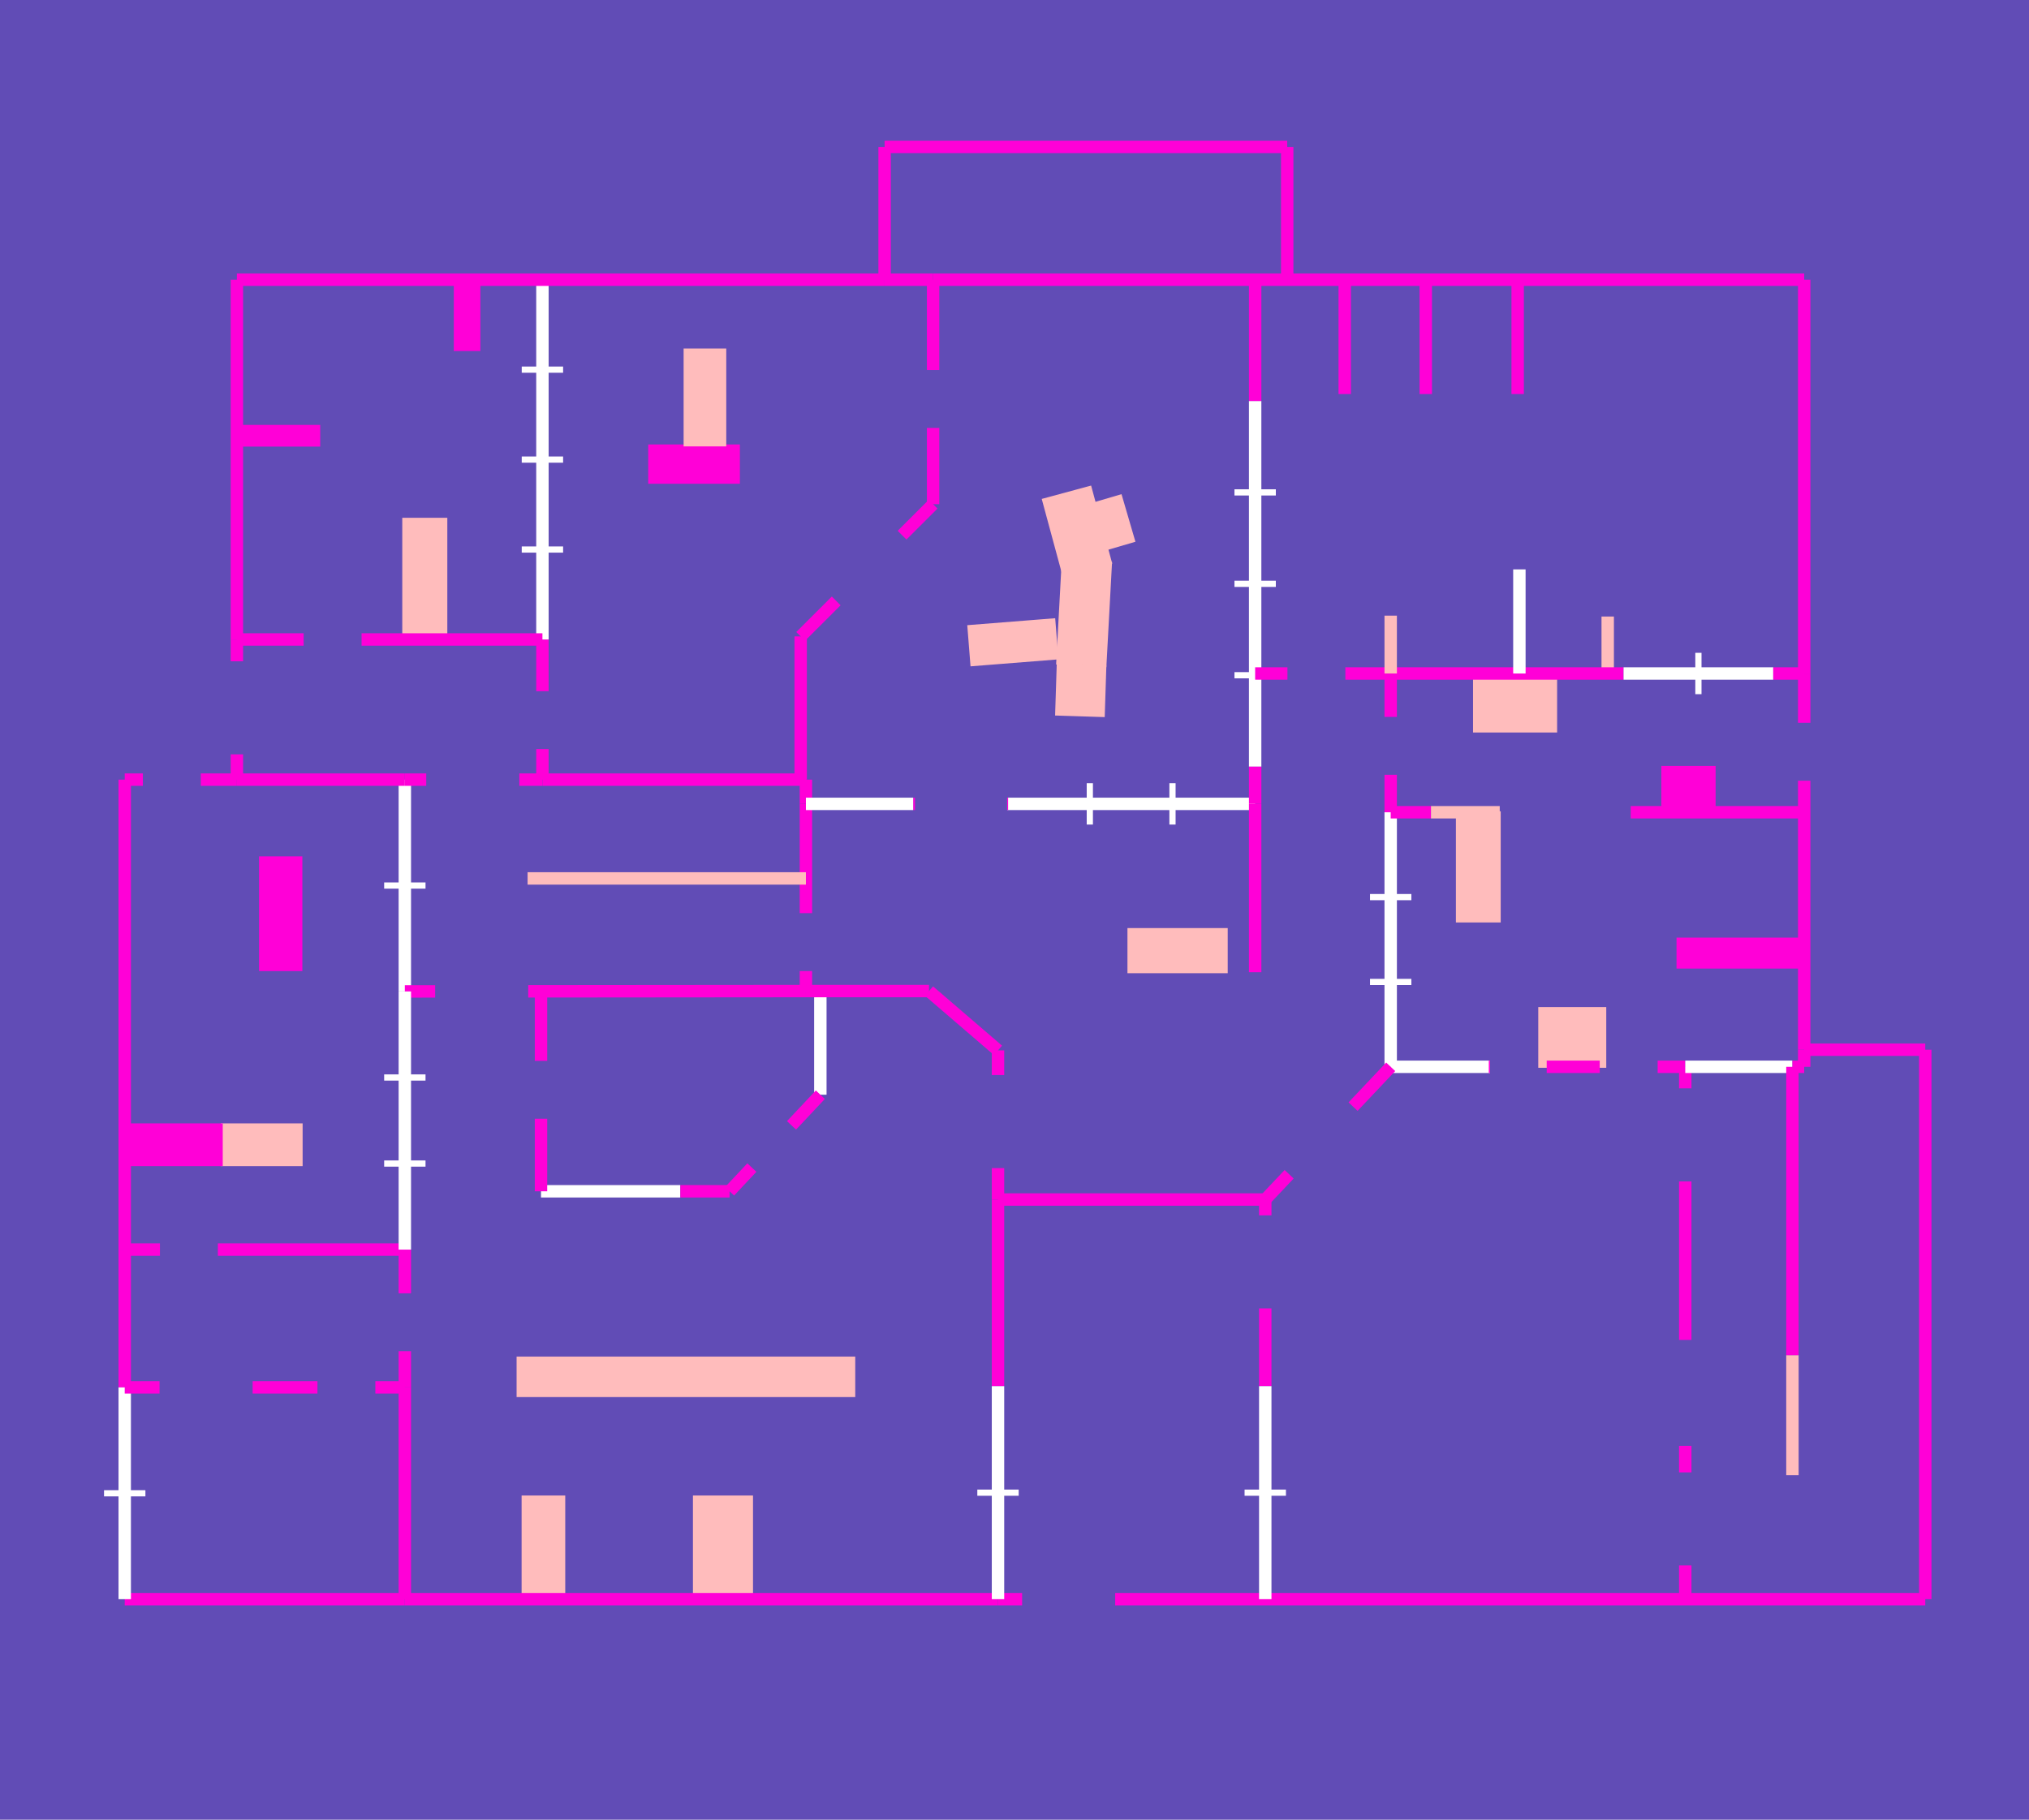
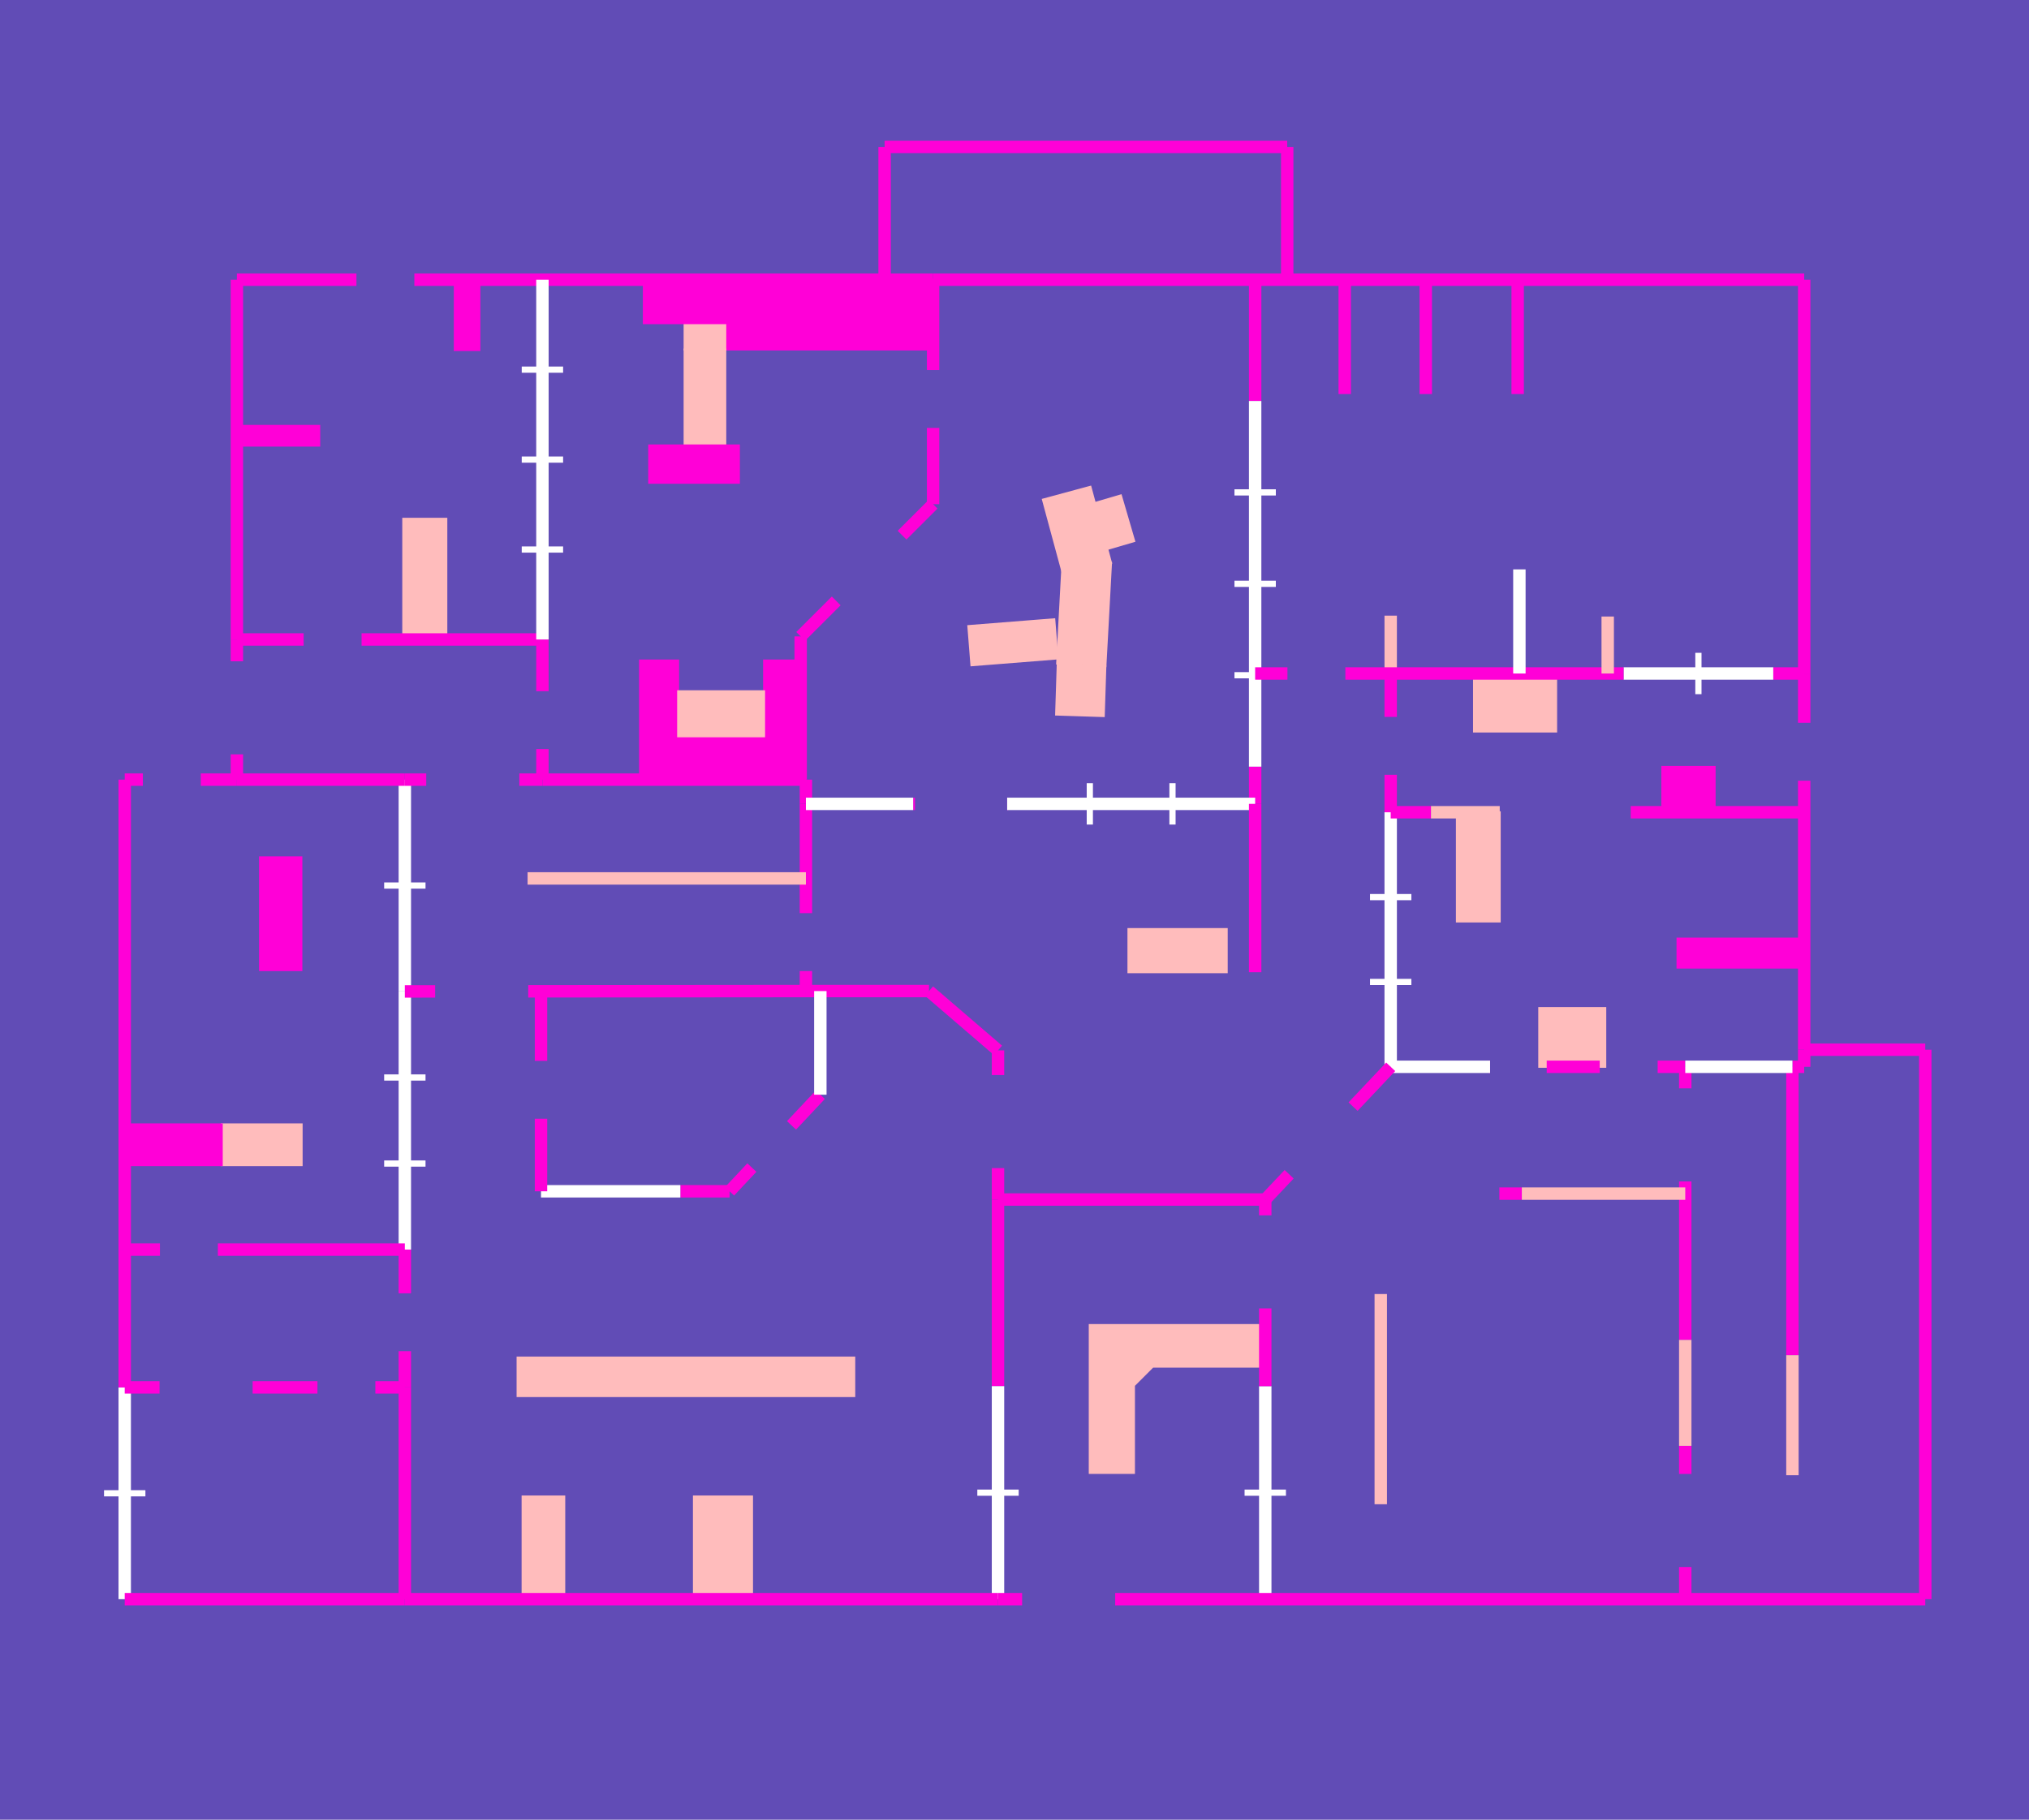
<svg xmlns="http://www.w3.org/2000/svg" viewBox="-377 -377 777 697">
  <rect fill="#614CB6" height="697" width="777" x="-377" y="-377" />
+   <path d="M-117.314,124.002 L-131.895,124.002 L-131.895,78.373 L-117.314,78.373 z" fill="#FF00D7" stroke="#FF00D7" stroke-width="0.75" transform="scale(1, -1)" />
+   <path d="M-222.576,132.058 L-206.076,132.058 L-206.076,178.293 L-222.576,178.293 z" fill="#FFBCBC" stroke="#FFBCBC" stroke-width="0.75" transform="scale(1, -1)" />
+   <path d="M-286.286,206.316 L-254.744,206.316 L-254.744,213.869 L-286.286,213.869 z" fill="#FF00D7" stroke="#FF00D7" stroke-width="0.75" transform="scale(1, -1)" />
+   <path d="M-193.416,269.863 L-202.838,269.863 L-202.838,242.925 L-193.416,242.925 z" fill="#FF00D7" stroke="#FF00D7" stroke-width="0.75" transform="scale(1, -1)" />
+   <path d="M-99.254,243.13 L-19.669,243.13 L-19.669,269.863 L-99.254,269.863 z" fill="#FF00D7" stroke="#FF00D7" stroke-width="0.75" transform="scale(1, -1)" />
+   <path d="M-261.587,5.419 L-277.423,5.419 L-277.423,48.611 L-261.587,48.611 z" fill="#FF00D7" stroke="#FF00D7" stroke-width="0.75" transform="scale(1, -1)" />
+   <path d="M265.394,17.485 L313.915,17.485 L313.915,6.38 L265.394,6.38 z" fill="#FF00D7" stroke="#FF00D7" stroke-width="0.75" transform="scale(1, -1)" />
+   <path d="M-160.915,-196.204 L-176.877,-196.204 L-176.877,-235.539 L-160.915,-235.539 z" fill="#FFBCBC" stroke="#FFBCBC" stroke-width="0.75" transform="scale(1, -1)" />
  <path d="M27.433,103.294 L28.047,122.436 L46.298,121.851 L45.685,102.709 z" fill="#FFBCBC" stroke="#FFBCBC" stroke-width="0.75" transform="scale(1, -1)" />
+   <path d="M-99.254,206.386 L-114.834,206.386 L-114.834,243.13 L-99.254,243.13 z" fill="#FFBCBC" stroke="#FFBCBC" stroke-width="0.75" transform="scale(1, -1)" />
+   <path d="M-84.396,94.97 L-70.386,94.97 L-70.386,124.002 L-84.396,124.002 z" fill="#FF00D7" stroke="#FF00D7" stroke-width="0.75" transform="scale(1, -1)" />
+   <path d="M237.735,-9.118 L212.451,-9.118 L212.451,-31.624 L237.735,-31.624 z" fill="#FFBCBC" stroke="#FFBCBC" stroke-width="0.75" transform="scale(1, -1)" />
+   <path d="M218.917,119.027 L187.47,119.027 L187.47,96.802 L218.917,96.802 z" fill="#FFBCBC" stroke="#FFBCBC" stroke-width="0.75" transform="scale(1, -1)" />
+   <path d="M-4.996,122.172 L-6.187,137.188 L26.738,139.799 L27.929,124.783 z" fill="#FFBCBC" stroke="#FFBCBC" stroke-width="0.75" transform="scale(1, -1)" />
+   <path d="M-117.314,94.97 L-70.386,94.97 L-70.386,78.373 L-117.314,78.373 z" fill="#FF00D7" stroke="#FF00D7" stroke-width="0.75" transform="scale(1, -1)" />
+   <path d="M-292.08,-53.668 L-261.484,-53.668 L-261.484,-69.298 L-292.08,-69.298 z" fill="#FFBCBC" stroke="#FFBCBC" stroke-width="0.75" transform="scale(1, -1)" />
+   <path d="M-117.314,112.227 L-84.396,112.227 L-84.396,94.97 L-117.314,94.97 z" fill="#FFBCBC" stroke="#FFBCBC" stroke-width="0.75" transform="scale(1, -1)" />
+   <path d="M55.131,21.139 L92.773,21.139 L92.773,4.603 L55.131,4.603 z" fill="#FFBCBC" stroke="#FFBCBC" stroke-width="0.75" transform="scale(1, -1)" />
+   <path d="M-114.834,253.211 L-99.254,253.211 L-99.254,243.13 L-114.834,243.13 z" fill="#FFBCBC" stroke="#FFBCBC" stroke-width="0.75" transform="scale(1, -1)" />
  <path d="M-128.392,206.386 L-94.039,206.386 L-94.039,192.075 L-128.392,192.075 z" fill="#FF00D7" stroke="#FF00D7" stroke-width="0.75" transform="scale(1, -1)" />
-   <path d="M237.735,-9.118 L212.451,-9.118 L212.451,-31.624 L237.735,-31.624 z" fill="#FFBCBC" stroke="#FFBCBC" stroke-width="0.75" transform="scale(1, -1)" />
-   <path d="M-292.08,-53.668 L-261.484,-53.668 L-261.484,-69.298 L-292.08,-69.298 z" fill="#FFBCBC" stroke="#FFBCBC" stroke-width="0.75" transform="scale(1, -1)" />
+   <path d="M22.388,185.631 L40.575,190.551 L48.464,161.39 L30.277,156.47 z" fill="#FFBCBC" stroke="#FFBCBC" stroke-width="0.75" transform="scale(1, -1)" />
+   <path d="M-329.237,-69.298 L-292.08,-69.298 L-292.08,-53.668 L-329.237,-53.668 z" fill="#FF00D7" stroke="#FF00D7" stroke-width="0.75" transform="scale(1, -1)" />
+   <path d="M57.347,169.74 L41.021,164.968 L35.905,182.47 L52.231,187.242 z" fill="#FFBCBC" stroke="#FFBCBC" stroke-width="0.75" transform="scale(1, -1)" />
+   <path d="M180.909,24.038 L197.318,24.038 L197.318,65.878 L180.909,65.878 z" fill="#FFBCBC" stroke="#FFBCBC" stroke-width="0.75" transform="scale(1, -1)" />
+   <path d="M-89.014,-196.204 L-111.264,-196.204 L-111.264,-235.539 L-89.014,-235.539 z" fill="#FFBCBC" stroke="#FFBCBC" stroke-width="0.75" transform="scale(1, -1)" />
  <path d="M-178.797,-142.984 L-49.859,-142.984 L-49.859,-157.753 L-178.797,-157.753 z" fill="#FFBCBC" stroke="#FFBCBC" stroke-width="0.75" transform="scale(1, -1)" />
-   <path d="M-261.587,5.419 L-277.423,5.419 L-277.423,48.611 L-261.587,48.611 z" fill="#FF00D7" stroke="#FF00D7" stroke-width="0.75" transform="scale(1, -1)" />
-   <path d="M-286.286,206.316 L-254.744,206.316 L-254.744,213.869 L-286.286,213.869 z" fill="#FF00D7" stroke="#FF00D7" stroke-width="0.75" transform="scale(1, -1)" />
-   <path d="M-222.576,132.058 L-206.076,132.058 L-206.076,178.293 L-222.576,178.293 z" fill="#FFBCBC" stroke="#FFBCBC" stroke-width="0.75" transform="scale(1, -1)" />
-   <path d="M180.909,24.038 L197.318,24.038 L197.318,65.878 L180.909,65.878 z" fill="#FFBCBC" stroke="#FFBCBC" stroke-width="0.75" transform="scale(1, -1)" />
+   <path d="M48.464,161.39 L46.319,121.838 L27.826,122.841 L29.971,162.393 z" fill="#FFBCBC" stroke="#FFBCBC" stroke-width="0.75" transform="scale(1, -1)" />
+   <path d="M-130.452,253.211 L-19.669,253.211 L-19.669,269.863 L-130.452,269.863 z" fill="#FF00D7" stroke="#FF00D7" stroke-width="0.75" transform="scale(1, -1)" />
  <path d="M259.569,65.878 L279.616,65.878 L279.616,83.256 L259.569,83.256 z" fill="#FF00D7" stroke="#FF00D7" stroke-width="0.75" transform="scale(1, -1)" />
-   <path d="M57.347,169.74 L41.021,164.968 L35.905,182.47 L52.231,187.242 z" fill="#FFBCBC" stroke="#FFBCBC" stroke-width="0.75" transform="scale(1, -1)" />
-   <path d="M-160.915,-196.204 L-176.877,-196.204 L-176.877,-235.539 L-160.915,-235.539 z" fill="#FFBCBC" stroke="#FFBCBC" stroke-width="0.75" transform="scale(1, -1)" />
-   <path d="M-329.237,-69.298 L-292.08,-69.298 L-292.08,-53.668 L-329.237,-53.668 z" fill="#FF00D7" stroke="#FF00D7" stroke-width="0.75" transform="scale(1, -1)" />
-   <path d="M265.394,17.485 L313.915,17.485 L313.915,6.38 L265.394,6.38 z" fill="#FF00D7" stroke="#FF00D7" stroke-width="0.75" transform="scale(1, -1)" />
-   <path d="M-99.254,206.386 L-114.834,206.386 L-114.834,243.13 L-99.254,243.13 z" fill="#FFBCBC" stroke="#FFBCBC" stroke-width="0.75" transform="scale(1, -1)" />
-   <path d="M48.464,161.39 L46.319,121.838 L27.826,122.841 L29.971,162.393 z" fill="#FFBCBC" stroke="#FFBCBC" stroke-width="0.75" transform="scale(1, -1)" />
-   <path d="M55.131,21.139 L92.773,21.139 L92.773,4.603 L55.131,4.603 z" fill="#FFBCBC" stroke="#FFBCBC" stroke-width="0.75" transform="scale(1, -1)" />
-   <path d="M-193.416,269.863 L-202.838,269.863 L-202.838,242.925 L-193.416,242.925 z" fill="#FF00D7" stroke="#FF00D7" stroke-width="0.75" transform="scale(1, -1)" />
-   <path d="M-4.996,122.172 L-6.187,137.188 L26.738,139.799 L27.929,124.783 z" fill="#FFBCBC" stroke="#FFBCBC" stroke-width="0.75" transform="scale(1, -1)" />
-   <path d="M-89.014,-196.204 L-111.264,-196.204 L-111.264,-235.539 L-89.014,-235.539 z" fill="#FFBCBC" stroke="#FFBCBC" stroke-width="0.75" transform="scale(1, -1)" />
-   <path d="M218.917,119.027 L187.47,119.027 L187.47,96.802 L218.917,96.802 z" fill="#FFBCBC" stroke="#FFBCBC" stroke-width="0.75" transform="scale(1, -1)" />
-   <path d="M22.388,185.631 L40.575,190.551 L48.464,161.39 L30.277,156.47 z" fill="#FFBCBC" stroke="#FFBCBC" stroke-width="0.75" transform="scale(1, -1)" />
-   <path d="M238.669,119.027 L238.669,140.852 z" fill="none" stroke="#FFBCBC" stroke-width="4.752" transform="scale(1, -1)" />
-   <path d="M313.915,269.863 L115.932,269.863 z" fill="none" stroke="#FF00D7" stroke-width="4.752" transform="scale(1, -1)" />
-   <path d="M5.182,-82.46 L5.182,-153.95 z" fill="none" stroke="#FF00D7" stroke-width="4.752" transform="scale(1, -1)" />
-   <path d="M155.563,-31.624 L155.563,65.878 z" fill="none" stroke="#FFFFFF" stroke-width="4.752" transform="scale(1, -1)" />
-   <path d="M163.484,0.877 L147.643,0.877 z" fill="none" stroke="#FFFFFF" stroke-width="2.376" transform="scale(1, -1)" />
-   <path d="M163.484,33.377 L147.643,33.377 z" fill="none" stroke="#FFFFFF" stroke-width="2.376" transform="scale(1, -1)" />
-   <path d="M115.932,269.863 L-19.669,269.863 z" fill="none" stroke="#FF00D7" stroke-width="4.752" transform="scale(1, -1)" />
-   <path d="M-221.969,-2.759 L-221.969,78.373 z" fill="none" stroke="#FFFFFF" stroke-width="4.752" transform="scale(1, -1)" />
-   <path d="M-214.048,37.807 L-229.889,37.807 z" fill="none" stroke="#FFFFFF" stroke-width="2.376" transform="scale(1, -1)" />
-   <path d="M-19.669,183.876 L-19.669,213.09 z" fill="none" stroke="#FF00D7" stroke-width="4.752" transform="scale(1, -1)" />
-   <path d="M-19.669,235.268 L-19.669,269.863 z" fill="none" stroke="#FF00D7" stroke-width="4.752" transform="scale(1, -1)" />
-   <path d="M-221.969,-235.539 L5.182,-235.539 z" fill="none" stroke="#FF00D7" stroke-width="4.752" transform="scale(1, -1)" />
-   <path d="M-68.382,69.09 L-68.382,27.23 z" fill="none" stroke="#FF00D7" stroke-width="4.752" transform="scale(1, -1)" />
-   <path d="M-68.382,5.052 L-68.382,-2.617 z" fill="none" stroke="#FF00D7" stroke-width="4.752" transform="scale(1, -1)" />
-   <path d="M-169.279,78.373 L-178.127,78.373 z" fill="none" stroke="#FF00D7" stroke-width="4.752" transform="scale(1, -1)" />
-   <path d="M-213.77,78.373 L-221.969,78.373 z" fill="none" stroke="#FF00D7" stroke-width="4.752" transform="scale(1, -1)" />
-   <path d="M-286.286,269.863 L-286.286,132.058 z" fill="none" stroke="#FF00D7" stroke-width="4.752" transform="scale(1, -1)" />
-   <path d="M8.687,69.09 L103.656,69.09 z" fill="none" stroke="#FFFFFF" stroke-width="4.752" transform="scale(1, -1)" />
-   <path d="M40.344,61.169 L40.344,77.01 z" fill="none" stroke="#FFFFFF" stroke-width="2.376" transform="scale(1, -1)" />
-   <path d="M72,61.169 L72,77.01 z" fill="none" stroke="#FFFFFF" stroke-width="2.376" transform="scale(1, -1)" />
+   <path d="M107.528,-130.534 L40.314,-130.534 L40.314,-187.173 L57.248,-187.173 L57.248,-153.671 L64.426,-146.493 L107.528,-146.493 L107.528,-130.534 z" fill="#FFBCBC" stroke="#FFBCBC" stroke-width="0.75" transform="scale(1, -1)" />
+   <path d="M-221.969,-101.643 L-221.969,-2.759 z" fill="none" stroke="#FFFFFF" stroke-width="4.752" transform="scale(1, -1)" />
+   <path d="M-214.048,-68.682 L-229.889,-68.682 z" fill="none" stroke="#FFFFFF" stroke-width="2.376" transform="scale(1, -1)" />
+   <path d="M-214.048,-35.72 L-229.889,-35.72 z" fill="none" stroke="#FFFFFF" stroke-width="2.376" transform="scale(1, -1)" />
+   <path d="M-38.241,320.713 L115.932,320.713 z" fill="none" stroke="#FF00D7" stroke-width="4.752" transform="scale(1, -1)" />
+   <path d="M-68.382,78.373 L-68.382,69.09 z" fill="none" stroke="#FF00D7" stroke-width="4.752" transform="scale(1, -1)" />
+   <path d="M103.656,269.863 L103.656,223.411 z" fill="none" stroke="#FF00D7" stroke-width="4.752" transform="scale(1, -1)" />
+   <path d="M313.915,-25.081 L360.278,-25.081 z" fill="none" stroke="#FF00D7" stroke-width="4.752" transform="scale(1, -1)" />
  <path d="M268.367,-31.624 L268.367,-39.88 z" fill="none" stroke="#FF00D7" stroke-width="4.752" transform="scale(1, -1)" />
  <path d="M268.367,-75.524 L268.367,-136.231 z" fill="none" stroke="#FF00D7" stroke-width="4.752" transform="scale(1, -1)" />
-   <path d="M5.182,-25.327 L-21.237,-2.617 z" fill="none" stroke="#FF00D7" stroke-width="4.752" transform="scale(1, -1)" />
-   <path d="M-169.279,132.058 L-169.279,112.259 z" fill="none" stroke="#FF00D7" stroke-width="4.752" transform="scale(1, -1)" />
-   <path d="M-169.279,90.081 L-169.279,78.373 z" fill="none" stroke="#FF00D7" stroke-width="4.752" transform="scale(1, -1)" />
-   <path d="M-38.241,320.713 L115.932,320.713 z" fill="none" stroke="#FF00D7" stroke-width="4.752" transform="scale(1, -1)" />
+   <path d="M103.656,69.09 L103.656,83.346 z" fill="none" stroke="#FF00D7" stroke-width="4.752" transform="scale(1, -1)" />
+   <path d="M-97.608,-79.306 L-89.074,-70.222 z" fill="none" stroke="#FF00D7" stroke-width="4.752" transform="scale(1, -1)" />
+   <path d="M-73.889,-54.059 L-62.85,-42.309 z" fill="none" stroke="#FF00D7" stroke-width="4.752" transform="scale(1, -1)" />
+   <path d="M-116.455,-79.306 L-97.608,-79.306 z" fill="none" stroke="#FF00D7" stroke-width="4.752" transform="scale(1, -1)" />
+   <path d="M-286.286,78.373 L-300.112,78.373 z" fill="none" stroke="#FF00D7" stroke-width="4.752" transform="scale(1, -1)" />
+   <path d="M-322.29,78.373 L-329.237,78.373 z" fill="none" stroke="#FF00D7" stroke-width="4.752" transform="scale(1, -1)" />
+   <path d="M302.063,119.027 L313.915,119.027 z" fill="none" stroke="#FF00D7" stroke-width="4.752" transform="scale(1, -1)" />
  <path d="M103.656,223.411 L103.656,83.346 z" fill="none" stroke="#FFFFFF" stroke-width="4.752" transform="scale(1, -1)" />
  <path d="M95.735,188.395 L111.576,188.395 z" fill="none" stroke="#FFFFFF" stroke-width="2.376" transform="scale(1, -1)" />
  <path d="M95.735,153.378 L111.576,153.378 z" fill="none" stroke="#FFFFFF" stroke-width="2.376" transform="scale(1, -1)" />
  <path d="M95.735,118.362 L111.576,118.362 z" fill="none" stroke="#FFFFFF" stroke-width="2.376" transform="scale(1, -1)" />
-   <path d="M309.407,-188.064 L309.407,-142.095 z" fill="none" stroke="#FFBCBC" stroke-width="4.752" transform="scale(1, -1)" />
-   <path d="M103.656,119.027 L116.024,119.027 z" fill="none" stroke="#FF00D7" stroke-width="4.752" transform="scale(1, -1)" />
-   <path d="M138.202,119.027 L244.74,119.027 z" fill="none" stroke="#FF00D7" stroke-width="4.752" transform="scale(1, -1)" />
+   <path d="M5.182,-82.46 L5.182,-153.95 z" fill="none" stroke="#FF00D7" stroke-width="4.752" transform="scale(1, -1)" />
+   <path d="M244.74,119.027 L302.063,119.027 z" fill="none" stroke="#FFFFFF" stroke-width="4.752" transform="scale(1, -1)" />
+   <path d="M273.401,111.107 L273.401,126.948 z" fill="none" stroke="#FFFFFF" stroke-width="2.376" transform="scale(1, -1)" />
+   <path d="M115.932,320.713 L115.932,269.863 z" fill="none" stroke="#FF00D7" stroke-width="4.752" transform="scale(1, -1)" />
+   <path d="M313.915,119.027 L313.915,269.863 z" fill="none" stroke="#FF00D7" stroke-width="4.752" transform="scale(1, -1)" />
+   <path d="M107.528,-82.46 L5.182,-82.46 z" fill="none" stroke="#FF00D7" stroke-width="4.752" transform="scale(1, -1)" />
+   <path d="M268.367,-176.816 L268.367,-187.578 z" fill="none" stroke="#FF00D7" stroke-width="4.752" transform="scale(1, -1)" />
+   <path d="M268.367,-223.221 L268.367,-235.539 z" fill="none" stroke="#FF00D7" stroke-width="4.752" transform="scale(1, -1)" />
+   <path d="M-169.825,-79.306 L-116.455,-79.306 z" fill="none" stroke="#FFFFFF" stroke-width="4.752" transform="scale(1, -1)" />
+   <path d="M360.278,-235.539 L360.278,-25.081 z" fill="none" stroke="#FF00D7" stroke-width="4.752" transform="scale(1, -1)" />
+   <path d="M107.528,-153.95 L107.528,-235.539 z" fill="none" stroke="#FFFFFF" stroke-width="4.752" transform="scale(1, -1)" />
+   <path d="M99.608,-194.744 L115.449,-194.744 z" fill="none" stroke="#FFFFFF" stroke-width="2.376" transform="scale(1, -1)" />
+   <path d="M5.182,-25.327 L-21.237,-2.617 z" fill="none" stroke="#FF00D7" stroke-width="4.752" transform="scale(1, -1)" />
+   <path d="M313.915,-31.624 L309.407,-31.624 z" fill="none" stroke="#FF00D7" stroke-width="4.752" transform="scale(1, -1)" />
+   <path d="M-68.382,69.09 L-68.382,27.23 z" fill="none" stroke="#FF00D7" stroke-width="4.752" transform="scale(1, -1)" />
+   <path d="M-68.382,5.052 L-68.382,-2.617 z" fill="none" stroke="#FF00D7" stroke-width="4.752" transform="scale(1, -1)" />
+   <path d="M155.563,141.184 L155.563,119.027 z" fill="none" stroke="#FFBCBC" stroke-width="4.752" transform="scale(1, -1)" />
+   <path d="M155.563,-31.624 L155.563,65.878 z" fill="none" stroke="#FFFFFF" stroke-width="4.752" transform="scale(1, -1)" />
+   <path d="M163.484,0.877 L147.643,0.877 z" fill="none" stroke="#FFFFFF" stroke-width="2.376" transform="scale(1, -1)" />
+   <path d="M163.484,33.377 L147.643,33.377 z" fill="none" stroke="#FFFFFF" stroke-width="2.376" transform="scale(1, -1)" />
+   <path d="M8.687,69.09 L9.055,69.09 z" fill="none" stroke="#FF00D7" stroke-width="4.752" transform="scale(1, -1)" />
+   <path d="M-26.589,69.09 L-27.305,69.09 z" fill="none" stroke="#FF00D7" stroke-width="4.752" transform="scale(1, -1)" />
+   <path d="M313.915,119.027 L313.915,100.145 z" fill="none" stroke="#FF00D7" stroke-width="4.752" transform="scale(1, -1)" />
+   <path d="M313.915,77.967 L313.915,-25.081 z" fill="none" stroke="#FF00D7" stroke-width="4.752" transform="scale(1, -1)" />
+   <path d="M-221.969,-154.427 L-221.969,-140.566 z" fill="none" stroke="#FF00D7" stroke-width="4.752" transform="scale(1, -1)" />
+   <path d="M-221.969,-118.388 L-221.969,-101.643 z" fill="none" stroke="#FF00D7" stroke-width="4.752" transform="scale(1, -1)" />
+   <path d="M-329.237,-235.539 L-329.237,-154.427 z" fill="none" stroke="#FFFFFF" stroke-width="4.752" transform="scale(1, -1)" />
+   <path d="M-321.316,-194.983 L-337.158,-194.983 z" fill="none" stroke="#FFFFFF" stroke-width="2.376" transform="scale(1, -1)" />
+   <path d="M155.563,65.878 L170.991,65.878 z" fill="none" stroke="#FF00D7" stroke-width="4.752" transform="scale(1, -1)" />
+   <path d="M5.182,-153.95 L5.182,-235.539 z" fill="none" stroke="#FFFFFF" stroke-width="4.752" transform="scale(1, -1)" />
+   <path d="M-2.739,-194.744 L13.103,-194.744 z" fill="none" stroke="#FFFFFF" stroke-width="2.376" transform="scale(1, -1)" />
  <path d="M107.528,-82.46 L107.528,-88.522 z" fill="none" stroke="#FF00D7" stroke-width="4.752" transform="scale(1, -1)" />
  <path d="M107.528,-124.165 L107.528,-153.95 z" fill="none" stroke="#FF00D7" stroke-width="4.752" transform="scale(1, -1)" />
-   <path d="M-70.386,78.373 L-68.382,78.373 z" fill="none" stroke="#FF00D7" stroke-width="4.752" transform="scale(1, -1)" />
-   <path d="M-221.969,78.373 L-286.286,78.373 z" fill="none" stroke="#FF00D7" stroke-width="4.752" transform="scale(1, -1)" />
-   <path d="M193.621,-31.624 L155.563,-31.624 z" fill="none" stroke="#FFFFFF" stroke-width="4.752" transform="scale(1, -1)" />
-   <path d="M-62.85,-2.617 L-62.85,-42.309 z" fill="none" stroke="#FFFFFF" stroke-width="4.752" transform="scale(1, -1)" />
-   <path d="M244.74,119.027 L302.063,119.027 z" fill="none" stroke="#FFFFFF" stroke-width="4.752" transform="scale(1, -1)" />
-   <path d="M273.401,111.107 L273.401,126.948 z" fill="none" stroke="#FFFFFF" stroke-width="2.376" transform="scale(1, -1)" />
-   <path d="M155.563,141.184 L155.563,119.027 z" fill="none" stroke="#FFBCBC" stroke-width="4.752" transform="scale(1, -1)" />
-   <path d="M313.915,119.027 L313.915,269.863 z" fill="none" stroke="#FF00D7" stroke-width="4.752" transform="scale(1, -1)" />
-   <path d="M-221.969,-101.643 L-293.573,-101.643 z" fill="none" stroke="#FF00D7" stroke-width="4.752" transform="scale(1, -1)" />
-   <path d="M-315.751,-101.643 L-329.237,-101.643 z" fill="none" stroke="#FF00D7" stroke-width="4.752" transform="scale(1, -1)" />
-   <path d="M-329.237,-101.643 L-329.237,-154.427 z" fill="none" stroke="#FF00D7" stroke-width="4.752" transform="scale(1, -1)" />
-   <path d="M-68.382,78.373 L-68.382,69.09 z" fill="none" stroke="#FF00D7" stroke-width="4.752" transform="scale(1, -1)" />
+   <path d="M-70.386,133.239 L-56.777,146.827 z" fill="none" stroke="#FF00D7" stroke-width="4.752" transform="scale(1, -1)" />
+   <path d="M-31.553,172.011 L-19.669,183.876 z" fill="none" stroke="#FF00D7" stroke-width="4.752" transform="scale(1, -1)" />
  <path d="M268.367,-31.624 L257.789,-31.624 z" fill="none" stroke="#FF00D7" stroke-width="4.752" transform="scale(1, -1)" />
  <path d="M235.611,-31.624 L215.309,-31.624 z" fill="none" stroke="#FF00D7" stroke-width="4.752" transform="scale(1, -1)" />
  <path d="M193.131,-31.624 L193.621,-31.624 z" fill="none" stroke="#FF00D7" stroke-width="4.752" transform="scale(1, -1)" />
+   <path d="M-286.286,78.373 L-286.286,88.059 z" fill="none" stroke="#FF00D7" stroke-width="4.752" transform="scale(1, -1)" />
+   <path d="M-286.286,123.702 L-286.286,132.058 z" fill="none" stroke="#FF00D7" stroke-width="4.752" transform="scale(1, -1)" />
+   <path d="M5.182,-82.46 L5.182,-70.421 z" fill="none" stroke="#FF00D7" stroke-width="4.752" transform="scale(1, -1)" />
+   <path d="M5.182,-34.778 L5.182,-25.327 z" fill="none" stroke="#FF00D7" stroke-width="4.752" transform="scale(1, -1)" />
+   <path d="M-169.279,132.058 L-169.279,112.259 z" fill="none" stroke="#FF00D7" stroke-width="4.752" transform="scale(1, -1)" />
+   <path d="M-169.279,90.081 L-169.279,78.373 z" fill="none" stroke="#FF00D7" stroke-width="4.752" transform="scale(1, -1)" />
+   <path d="M-221.969,-2.759 L-221.969,78.373 z" fill="none" stroke="#FFFFFF" stroke-width="4.752" transform="scale(1, -1)" />
+   <path d="M-214.048,37.807 L-229.889,37.807 z" fill="none" stroke="#FFFFFF" stroke-width="2.376" transform="scale(1, -1)" />
+   <path d="M309.407,-142.095 L309.407,-31.624 z" fill="none" stroke="#FF00D7" stroke-width="4.752" transform="scale(1, -1)" />
+   <path d="M197.318,65.878 L170.991,65.878 z" fill="none" stroke="#FFBCBC" stroke-width="4.752" transform="scale(1, -1)" />
+   <path d="M268.367,-136.231 L268.367,-176.816 z" fill="none" stroke="#FFBCBC" stroke-width="4.752" transform="scale(1, -1)" />
+   <path d="M137.963,269.863 L137.963,226.063 z" fill="none" stroke="#FF00D7" stroke-width="4.752" transform="scale(1, -1)" />
+   <path d="M247.474,65.878 L313.915,65.878 z" fill="none" stroke="#FF00D7" stroke-width="4.752" transform="scale(1, -1)" />
+   <path d="M-329.237,78.373 L-329.237,-101.643 z" fill="none" stroke="#FF00D7" stroke-width="4.752" transform="scale(1, -1)" />
+   <path d="M103.656,119.027 L116.024,119.027 z" fill="none" stroke="#FF00D7" stroke-width="4.752" transform="scale(1, -1)" />
+   <path d="M138.202,119.027 L244.74,119.027 z" fill="none" stroke="#FF00D7" stroke-width="4.752" transform="scale(1, -1)" />
+   <path d="M-329.237,-154.427 L-315.902,-154.427 z" fill="none" stroke="#FF00D7" stroke-width="4.752" transform="scale(1, -1)" />
+   <path d="M-280.258,-154.427 L-255.436,-154.427 z" fill="none" stroke="#FF00D7" stroke-width="4.752" transform="scale(1, -1)" />
+   <path d="M-233.258,-154.427 L-221.969,-154.427 z" fill="none" stroke="#FF00D7" stroke-width="4.752" transform="scale(1, -1)" />
+   <path d="M238.669,119.027 L238.669,140.852 z" fill="none" stroke="#FFBCBC" stroke-width="4.752" transform="scale(1, -1)" />
+   <path d="M155.563,119.027 L155.563,102.406 z" fill="none" stroke="#FF00D7" stroke-width="4.752" transform="scale(1, -1)" />
+   <path d="M155.563,80.228 L155.563,65.878 z" fill="none" stroke="#FF00D7" stroke-width="4.752" transform="scale(1, -1)" />
+   <path d="M313.915,-25.081 L313.915,-31.624 z" fill="none" stroke="#FF00D7" stroke-width="4.752" transform="scale(1, -1)" />
+   <path d="M360.278,-235.539 L50.06,-235.539 z" fill="none" stroke="#FF00D7" stroke-width="4.752" transform="scale(1, -1)" />
+   <path d="M14.417,-235.539 L5.182,-235.539 z" fill="none" stroke="#FF00D7" stroke-width="4.752" transform="scale(1, -1)" />
+   <path d="M-70.386,78.373 L-169.279,78.373 z" fill="none" stroke="#FF00D7" stroke-width="4.752" transform="scale(1, -1)" />
+   <path d="M-221.969,-101.643 L-293.573,-101.643 z" fill="none" stroke="#FF00D7" stroke-width="4.752" transform="scale(1, -1)" />
+   <path d="M-315.751,-101.643 L-329.237,-101.643 z" fill="none" stroke="#FF00D7" stroke-width="4.752" transform="scale(1, -1)" />
+   <path d="M-27.305,69.09 L-68.382,69.09 z" fill="none" stroke="#FFFFFF" stroke-width="4.752" transform="scale(1, -1)" />
+   <path d="M-21.237,-2.617 L-68.382,-2.617 z" fill="none" stroke="#FF00D7" stroke-width="4.752" transform="scale(1, -1)" />
+   <path d="M-19.669,183.876 L-19.669,213.09 z" fill="none" stroke="#FF00D7" stroke-width="4.752" transform="scale(1, -1)" />
+   <path d="M-19.669,235.268 L-19.669,269.863 z" fill="none" stroke="#FF00D7" stroke-width="4.752" transform="scale(1, -1)" />
+   <path d="M204.186,269.863 L204.186,226.063 z" fill="none" stroke="#FF00D7" stroke-width="4.752" transform="scale(1, -1)" />
+   <path d="M-169.825,-2.759 L-169.825,-29.345 z" fill="none" stroke="#FF00D7" stroke-width="4.752" transform="scale(1, -1)" />
+   <path d="M-169.825,-51.523 L-169.825,-79.306 z" fill="none" stroke="#FF00D7" stroke-width="4.752" transform="scale(1, -1)" />
+   <path d="M151.76,-199.173 L151.76,-118.661 z" fill="none" stroke="#FFBCBC" stroke-width="4.752" transform="scale(1, -1)" />
+   <path d="M197.174,-80.197 L205.778,-80.197 z" fill="none" stroke="#FF00D7" stroke-width="4.752" transform="scale(1, -1)" />
+   <path d="M-70.386,78.373 L-68.382,78.373 z" fill="none" stroke="#FF00D7" stroke-width="4.752" transform="scale(1, -1)" />
+   <path d="M-174.962,40.534 L-68.382,40.534 z" fill="none" stroke="#FFBCBC" stroke-width="4.752" transform="scale(1, -1)" />
+   <path d="M8.687,69.09 L103.656,69.09 z" fill="none" stroke="#FFFFFF" stroke-width="4.752" transform="scale(1, -1)" />
+   <path d="M40.344,61.169 L40.344,77.01 z" fill="none" stroke="#FFFFFF" stroke-width="2.376" transform="scale(1, -1)" />
+   <path d="M72,61.169 L72,77.01 z" fill="none" stroke="#FFFFFF" stroke-width="2.376" transform="scale(1, -1)" />
+   <path d="M-221.969,-235.539 L5.182,-235.539 z" fill="none" stroke="#FF00D7" stroke-width="4.752" transform="scale(1, -1)" />
+   <path d="M-221.969,-2.759 L-210.368,-2.748 z" fill="none" stroke="#FF00D7" stroke-width="4.752" transform="scale(1, -1)" />
+   <path d="M-174.724,-2.715 L-68.382,-2.617 z" fill="none" stroke="#FF00D7" stroke-width="4.752" transform="scale(1, -1)" />
+   <path d="M-221.969,-235.539 L-221.969,-154.427 z" fill="none" stroke="#FF00D7" stroke-width="4.752" transform="scale(1, -1)" />
+   <path d="M-62.85,-2.617 L-62.85,-42.309 z" fill="none" stroke="#FFFFFF" stroke-width="4.752" transform="scale(1, -1)" />
+   <path d="M-329.237,-101.643 L-329.237,-154.427 z" fill="none" stroke="#FF00D7" stroke-width="4.752" transform="scale(1, -1)" />
+   <path d="M-70.386,133.239 L-70.386,78.373 z" fill="none" stroke="#FF00D7" stroke-width="4.752" transform="scale(1, -1)" />
+   <path d="M193.621,-31.624 L155.563,-31.624 z" fill="none" stroke="#FFFFFF" stroke-width="4.752" transform="scale(1, -1)" />
+   <path d="M-38.241,320.713 L-38.241,269.863 z" fill="none" stroke="#FF00D7" stroke-width="4.752" transform="scale(1, -1)" />
+   <path d="M268.367,-80.197 L205.778,-80.197 z" fill="none" stroke="#FFBCBC" stroke-width="4.752" transform="scale(1, -1)" />
+   <path d="M-286.286,132.058 L-260.717,132.058 z" fill="none" stroke="#FF00D7" stroke-width="4.752" transform="scale(1, -1)" />
+   <path d="M-238.539,132.058 L-169.279,132.058 z" fill="none" stroke="#FF00D7" stroke-width="4.752" transform="scale(1, -1)" />
+   <path d="M313.915,269.863 L115.932,269.863 z" fill="none" stroke="#FF00D7" stroke-width="4.752" transform="scale(1, -1)" />
+   <path d="M155.563,-31.624 L141.153,-46.874 z" fill="none" stroke="#FF00D7" stroke-width="4.752" transform="scale(1, -1)" />
+   <path d="M116.673,-72.782 L107.528,-82.46 z" fill="none" stroke="#FF00D7" stroke-width="4.752" transform="scale(1, -1)" />
+   <path d="M309.407,-188.064 L309.407,-142.095 z" fill="none" stroke="#FFBCBC" stroke-width="4.752" transform="scale(1, -1)" />
+   <path d="M204.845,158.904 L204.845,119.027 z" fill="none" stroke="#FFFFFF" stroke-width="4.752" transform="scale(1, -1)" />
+   <path d="M-19.669,269.863 L-38.241,269.863 z" fill="none" stroke="#FF00D7" stroke-width="4.752" transform="scale(1, -1)" />
+   <path d="M-169.279,78.373 L-178.127,78.373 z" fill="none" stroke="#FF00D7" stroke-width="4.752" transform="scale(1, -1)" />
+   <path d="M-213.77,78.373 L-221.969,78.373 z" fill="none" stroke="#FF00D7" stroke-width="4.752" transform="scale(1, -1)" />
+   <path d="M115.932,269.863 L-19.669,269.863 z" fill="none" stroke="#FF00D7" stroke-width="4.752" transform="scale(1, -1)" />
+   <path d="M-38.241,269.863 L-218.326,269.863 z" fill="none" stroke="#FF00D7" stroke-width="4.752" transform="scale(1, -1)" />
+   <path d="M-240.504,269.863 L-286.286,269.863 z" fill="none" stroke="#FF00D7" stroke-width="4.752" transform="scale(1, -1)" />
+   <path d="M-286.286,269.863 L-286.286,132.058 z" fill="none" stroke="#FF00D7" stroke-width="4.752" transform="scale(1, -1)" />
+   <path d="M-221.969,78.373 L-286.286,78.373 z" fill="none" stroke="#FF00D7" stroke-width="4.752" transform="scale(1, -1)" />
  <path d="M309.407,-31.624 L268.367,-31.624 z" fill="none" stroke="#FFFFFF" stroke-width="4.752" transform="scale(1, -1)" />
-   <path d="M-286.286,78.373 L-300.112,78.373 z" fill="none" stroke="#FF00D7" stroke-width="4.752" transform="scale(1, -1)" />
-   <path d="M-322.29,78.373 L-329.237,78.373 z" fill="none" stroke="#FF00D7" stroke-width="4.752" transform="scale(1, -1)" />
-   <path d="M247.474,65.878 L313.915,65.878 z" fill="none" stroke="#FF00D7" stroke-width="4.752" transform="scale(1, -1)" />
-   <path d="M-38.241,320.713 L-38.241,269.863 z" fill="none" stroke="#FF00D7" stroke-width="4.752" transform="scale(1, -1)" />
-   <path d="M-97.608,-79.306 L-89.074,-70.222 z" fill="none" stroke="#FF00D7" stroke-width="4.752" transform="scale(1, -1)" />
-   <path d="M-73.889,-54.059 L-62.85,-42.309 z" fill="none" stroke="#FF00D7" stroke-width="4.752" transform="scale(1, -1)" />
-   <path d="M309.407,-142.095 L309.407,-31.624 z" fill="none" stroke="#FF00D7" stroke-width="4.752" transform="scale(1, -1)" />
+   <path d="M103.656,4.603 L103.656,69.09 z" fill="none" stroke="#FF00D7" stroke-width="4.752" transform="scale(1, -1)" />
+   <path d="M168.991,226.063 L168.991,269.863 z" fill="none" stroke="#FF00D7" stroke-width="4.752" transform="scale(1, -1)" />
  <path d="M-169.279,269.863 L-169.279,132.058 z" fill="none" stroke="#FFFFFF" stroke-width="4.752" transform="scale(1, -1)" />
  <path d="M-177.2,235.412 L-161.359,235.412 z" fill="none" stroke="#FFFFFF" stroke-width="2.376" transform="scale(1, -1)" />
  <path d="M-177.2,200.961 L-161.359,200.961 z" fill="none" stroke="#FFFFFF" stroke-width="2.376" transform="scale(1, -1)" />
  <path d="M-177.2,166.51 L-161.359,166.51 z" fill="none" stroke="#FFFFFF" stroke-width="2.376" transform="scale(1, -1)" />
-   <path d="M8.687,69.09 L9.055,69.09 z" fill="none" stroke="#FF00D7" stroke-width="4.752" transform="scale(1, -1)" />
-   <path d="M-26.589,69.09 L-27.305,69.09 z" fill="none" stroke="#FF00D7" stroke-width="4.752" transform="scale(1, -1)" />
-   <path d="M-174.962,40.534 L-68.382,40.534 z" fill="none" stroke="#FFBCBC" stroke-width="4.752" transform="scale(1, -1)" />
-   <path d="M-169.825,-79.306 L-116.455,-79.306 z" fill="none" stroke="#FFFFFF" stroke-width="4.752" transform="scale(1, -1)" />
-   <path d="M155.563,-31.624 L141.153,-46.874 z" fill="none" stroke="#FF00D7" stroke-width="4.752" transform="scale(1, -1)" />
-   <path d="M116.673,-72.782 L107.528,-82.46 z" fill="none" stroke="#FF00D7" stroke-width="4.752" transform="scale(1, -1)" />
  <path d="M-329.237,-235.539 L-221.969,-235.539 z" fill="none" stroke="#FF00D7" stroke-width="4.752" transform="scale(1, -1)" />
-   <path d="M107.528,-82.46 L5.182,-82.46 z" fill="none" stroke="#FF00D7" stroke-width="4.752" transform="scale(1, -1)" />
-   <path d="M103.656,4.603 L103.656,69.09 z" fill="none" stroke="#FF00D7" stroke-width="4.752" transform="scale(1, -1)" />
-   <path d="M-221.969,-154.427 L-221.969,-140.566 z" fill="none" stroke="#FF00D7" stroke-width="4.752" transform="scale(1, -1)" />
-   <path d="M-221.969,-118.388 L-221.969,-101.643 z" fill="none" stroke="#FF00D7" stroke-width="4.752" transform="scale(1, -1)" />
-   <path d="M204.186,269.863 L204.186,226.063 z" fill="none" stroke="#FF00D7" stroke-width="4.752" transform="scale(1, -1)" />
-   <path d="M-221.969,-2.759 L-210.368,-2.748 z" fill="none" stroke="#FF00D7" stroke-width="4.752" transform="scale(1, -1)" />
-   <path d="M-174.724,-2.715 L-68.382,-2.617 z" fill="none" stroke="#FF00D7" stroke-width="4.752" transform="scale(1, -1)" />
-   <path d="M313.915,-25.081 L360.278,-25.081 z" fill="none" stroke="#FF00D7" stroke-width="4.752" transform="scale(1, -1)" />
-   <path d="M-329.237,-235.539 L-329.237,-154.427 z" fill="none" stroke="#FFFFFF" stroke-width="4.752" transform="scale(1, -1)" />
-   <path d="M-321.316,-194.983 L-337.158,-194.983 z" fill="none" stroke="#FFFFFF" stroke-width="2.376" transform="scale(1, -1)" />
-   <path d="M103.656,269.863 L103.656,223.411 z" fill="none" stroke="#FF00D7" stroke-width="4.752" transform="scale(1, -1)" />
-   <path d="M268.367,-176.816 L268.367,-186.977 z" fill="none" stroke="#FF00D7" stroke-width="4.752" transform="scale(1, -1)" />
-   <path d="M268.367,-222.621 L268.367,-235.539 z" fill="none" stroke="#FF00D7" stroke-width="4.752" transform="scale(1, -1)" />
-   <path d="M155.563,65.878 L170.991,65.878 z" fill="none" stroke="#FF00D7" stroke-width="4.752" transform="scale(1, -1)" />
-   <path d="M-21.237,-2.617 L-68.382,-2.617 z" fill="none" stroke="#FF00D7" stroke-width="4.752" transform="scale(1, -1)" />
-   <path d="M-329.237,78.373 L-329.237,-101.643 z" fill="none" stroke="#FF00D7" stroke-width="4.752" transform="scale(1, -1)" />
-   <path d="M115.932,320.713 L115.932,269.863 z" fill="none" stroke="#FF00D7" stroke-width="4.752" transform="scale(1, -1)" />
-   <path d="M5.182,-82.46 L5.182,-70.421 z" fill="none" stroke="#FF00D7" stroke-width="4.752" transform="scale(1, -1)" />
-   <path d="M5.182,-34.778 L5.182,-25.327 z" fill="none" stroke="#FF00D7" stroke-width="4.752" transform="scale(1, -1)" />
-   <path d="M137.963,269.863 L137.963,226.063 z" fill="none" stroke="#FF00D7" stroke-width="4.752" transform="scale(1, -1)" />
-   <path d="M168.991,226.063 L168.991,269.863 z" fill="none" stroke="#FF00D7" stroke-width="4.752" transform="scale(1, -1)" />
-   <path d="M-286.286,132.058 L-260.717,132.058 z" fill="none" stroke="#FF00D7" stroke-width="4.752" transform="scale(1, -1)" />
-   <path d="M-238.539,132.058 L-169.279,132.058 z" fill="none" stroke="#FF00D7" stroke-width="4.752" transform="scale(1, -1)" />
-   <path d="M360.278,-235.539 L360.278,-25.081 z" fill="none" stroke="#FF00D7" stroke-width="4.752" transform="scale(1, -1)" />
-   <path d="M-169.825,-2.759 L-169.825,-29.345 z" fill="none" stroke="#FF00D7" stroke-width="4.752" transform="scale(1, -1)" />
-   <path d="M-169.825,-51.523 L-169.825,-79.306 z" fill="none" stroke="#FF00D7" stroke-width="4.752" transform="scale(1, -1)" />
-   <path d="M360.278,-235.539 L50.06,-235.539 z" fill="none" stroke="#FF00D7" stroke-width="4.752" transform="scale(1, -1)" />
-   <path d="M14.417,-235.539 L5.182,-235.539 z" fill="none" stroke="#FF00D7" stroke-width="4.752" transform="scale(1, -1)" />
-   <path d="M-116.455,-79.306 L-97.608,-79.306 z" fill="none" stroke="#FF00D7" stroke-width="4.752" transform="scale(1, -1)" />
-   <path d="M-38.241,269.863 L-286.286,269.863 z" fill="none" stroke="#FF00D7" stroke-width="4.752" transform="scale(1, -1)" />
-   <path d="M-70.386,78.373 L-169.279,78.373 z" fill="none" stroke="#FF00D7" stroke-width="4.752" transform="scale(1, -1)" />
-   <path d="M-221.969,-235.539 L-221.969,-154.427 z" fill="none" stroke="#FF00D7" stroke-width="4.752" transform="scale(1, -1)" />
-   <path d="M313.915,119.027 L313.915,100.145 z" fill="none" stroke="#FF00D7" stroke-width="4.752" transform="scale(1, -1)" />
-   <path d="M313.915,77.967 L313.915,-25.081 z" fill="none" stroke="#FF00D7" stroke-width="4.752" transform="scale(1, -1)" />
-   <path d="M302.063,119.027 L313.915,119.027 z" fill="none" stroke="#FF00D7" stroke-width="4.752" transform="scale(1, -1)" />
-   <path d="M5.182,-153.95 L5.182,-235.539 z" fill="none" stroke="#FFFFFF" stroke-width="4.752" transform="scale(1, -1)" />
-   <path d="M-2.739,-194.744 L13.103,-194.744 z" fill="none" stroke="#FFFFFF" stroke-width="2.376" transform="scale(1, -1)" />
-   <path d="M197.318,65.878 L170.991,65.878 z" fill="none" stroke="#FFBCBC" stroke-width="4.752" transform="scale(1, -1)" />
-   <path d="M204.845,158.904 L204.845,119.027 z" fill="none" stroke="#FFFFFF" stroke-width="4.752" transform="scale(1, -1)" />
-   <path d="M155.563,119.027 L155.563,102.406 z" fill="none" stroke="#FF00D7" stroke-width="4.752" transform="scale(1, -1)" />
-   <path d="M155.563,80.228 L155.563,65.878 z" fill="none" stroke="#FF00D7" stroke-width="4.752" transform="scale(1, -1)" />
-   <path d="M313.915,-31.624 L309.407,-31.624 z" fill="none" stroke="#FF00D7" stroke-width="4.752" transform="scale(1, -1)" />
-   <path d="M-70.386,133.239 L-56.777,146.827 z" fill="none" stroke="#FF00D7" stroke-width="4.752" transform="scale(1, -1)" />
-   <path d="M-31.553,172.011 L-19.669,183.876 z" fill="none" stroke="#FF00D7" stroke-width="4.752" transform="scale(1, -1)" />
-   <path d="M103.656,69.09 L103.656,83.346 z" fill="none" stroke="#FF00D7" stroke-width="4.752" transform="scale(1, -1)" />
-   <path d="M313.915,-25.081 L313.915,-31.624 z" fill="none" stroke="#FF00D7" stroke-width="4.752" transform="scale(1, -1)" />
-   <path d="M-221.969,-101.643 L-221.969,-2.759 z" fill="none" stroke="#FFFFFF" stroke-width="4.752" transform="scale(1, -1)" />
-   <path d="M-214.048,-68.682 L-229.889,-68.682 z" fill="none" stroke="#FFFFFF" stroke-width="2.376" transform="scale(1, -1)" />
-   <path d="M-214.048,-35.72 L-229.889,-35.72 z" fill="none" stroke="#FFFFFF" stroke-width="2.376" transform="scale(1, -1)" />
-   <path d="M-27.305,69.09 L-68.382,69.09 z" fill="none" stroke="#FFFFFF" stroke-width="4.752" transform="scale(1, -1)" />
-   <path d="M-329.237,-154.427 L-315.902,-154.427 z" fill="none" stroke="#FF00D7" stroke-width="4.752" transform="scale(1, -1)" />
-   <path d="M-280.258,-154.427 L-255.436,-154.427 z" fill="none" stroke="#FF00D7" stroke-width="4.752" transform="scale(1, -1)" />
-   <path d="M-233.258,-154.427 L-221.969,-154.427 z" fill="none" stroke="#FF00D7" stroke-width="4.752" transform="scale(1, -1)" />
-   <path d="M-286.286,78.373 L-286.286,88.059 z" fill="none" stroke="#FF00D7" stroke-width="4.752" transform="scale(1, -1)" />
-   <path d="M-286.286,123.702 L-286.286,132.058 z" fill="none" stroke="#FF00D7" stroke-width="4.752" transform="scale(1, -1)" />
-   <path d="M-70.386,133.239 L-70.386,78.373 z" fill="none" stroke="#FF00D7" stroke-width="4.752" transform="scale(1, -1)" />
-   <path d="M-19.669,269.863 L-38.241,269.863 z" fill="none" stroke="#FF00D7" stroke-width="4.752" transform="scale(1, -1)" />
-   <path d="M107.528,-153.95 L107.528,-235.539 z" fill="none" stroke="#FFFFFF" stroke-width="4.752" transform="scale(1, -1)" />
-   <path d="M99.608,-194.744 L115.449,-194.744 z" fill="none" stroke="#FFFFFF" stroke-width="2.376" transform="scale(1, -1)" />
</svg>
